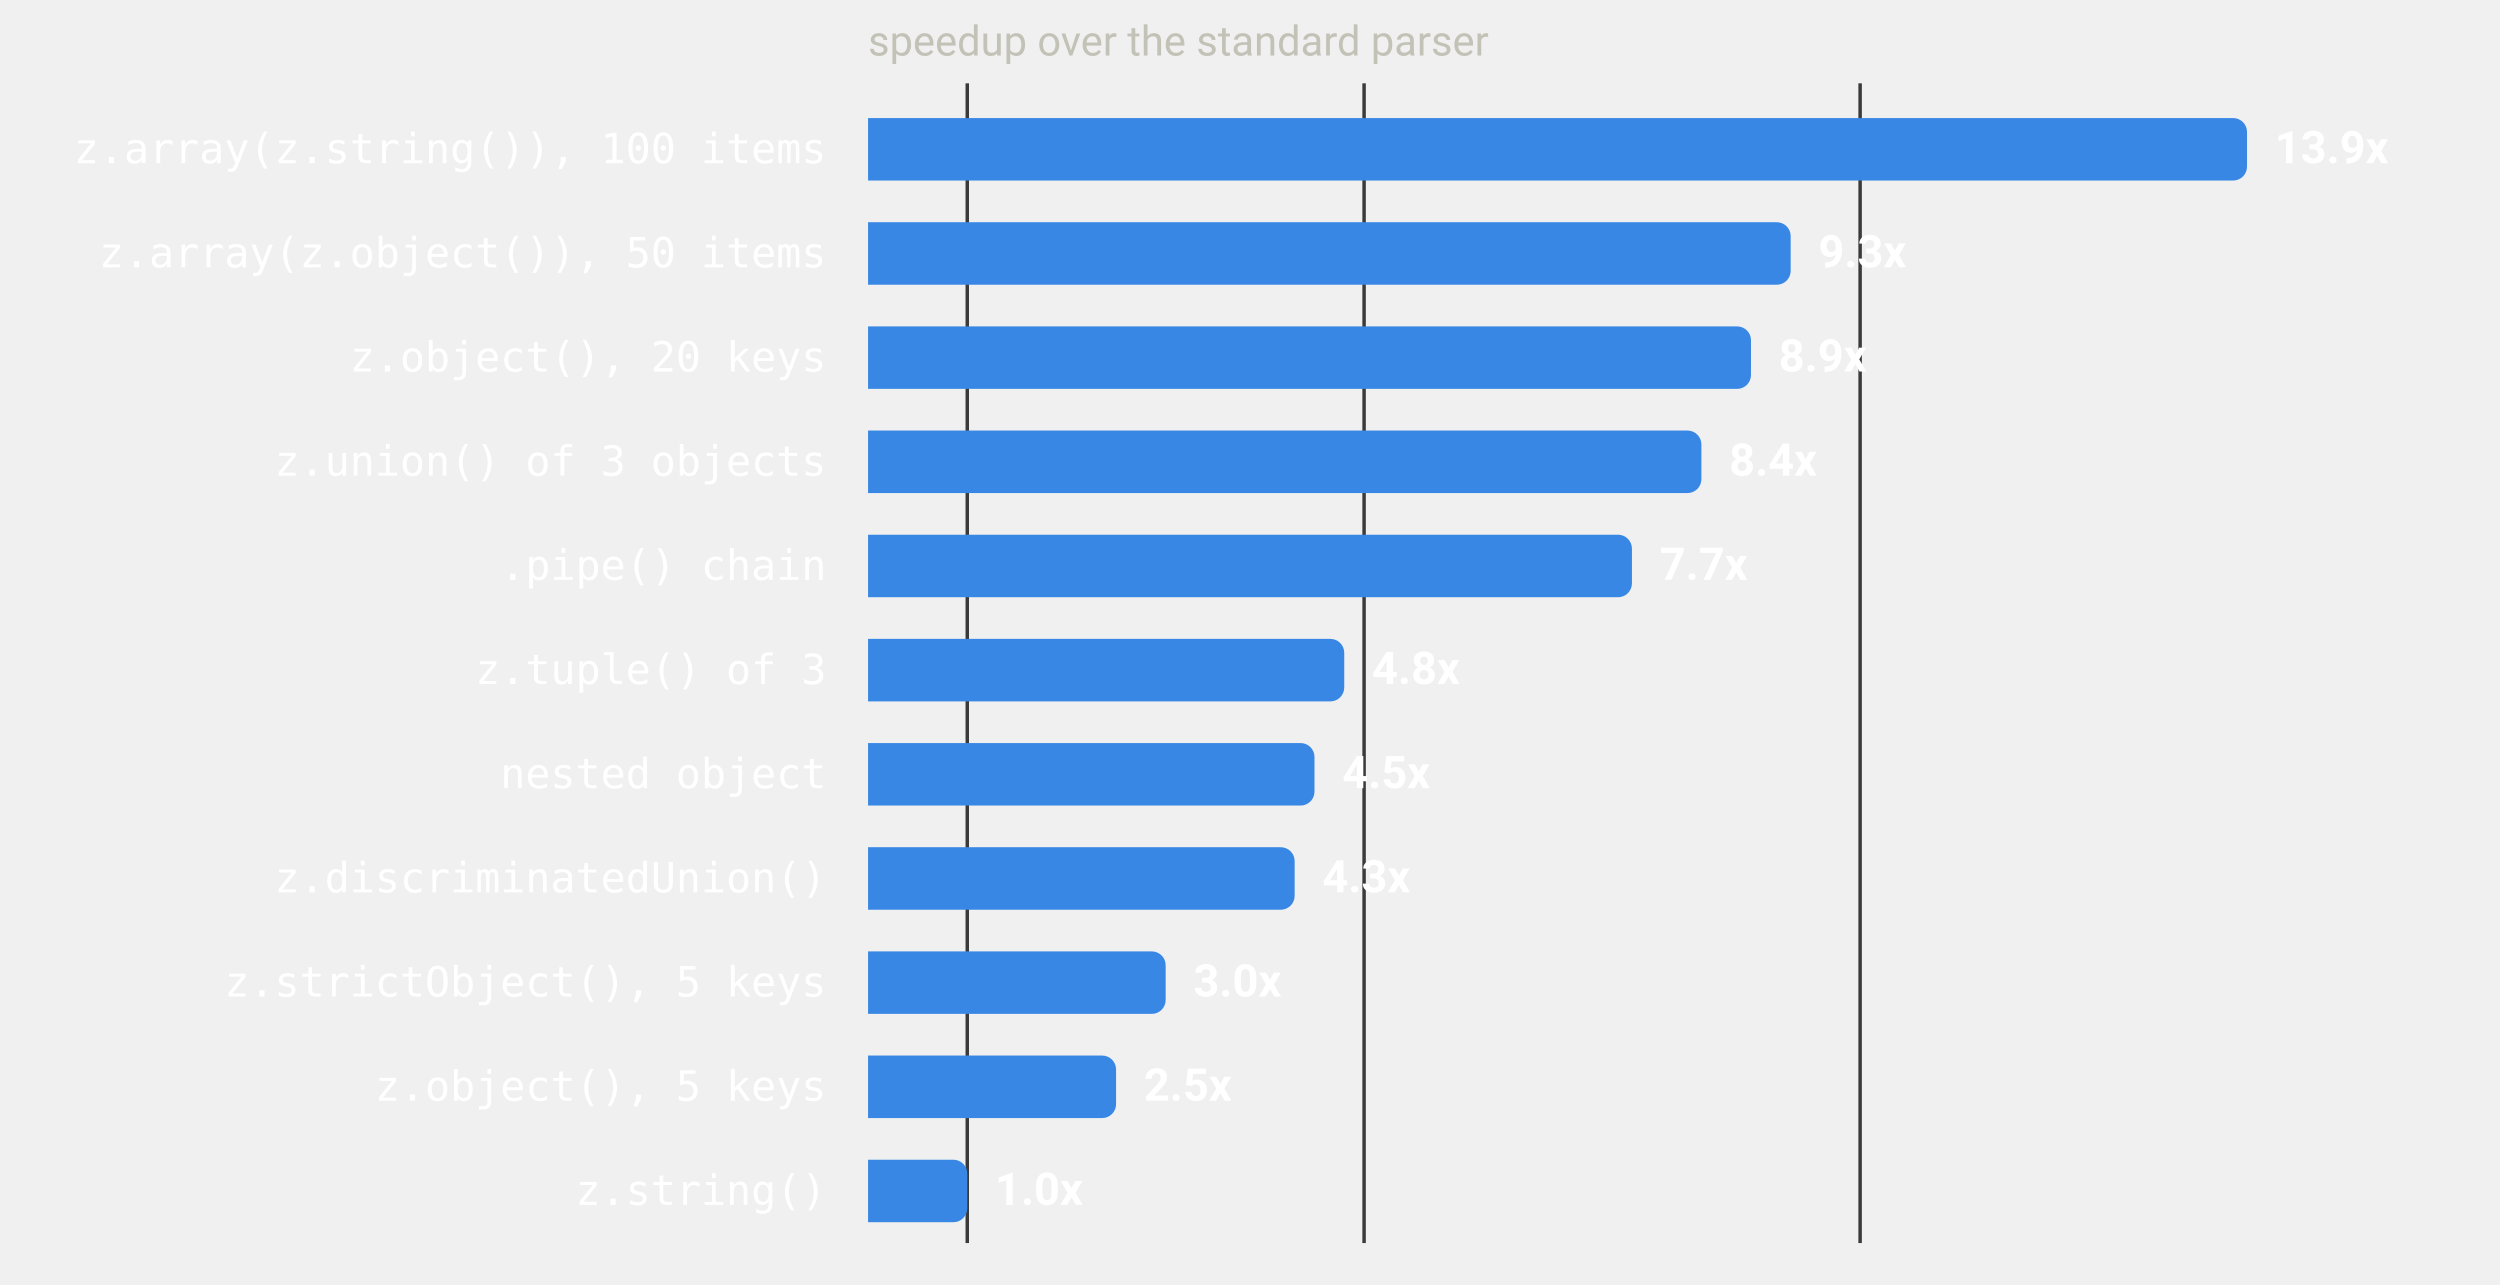
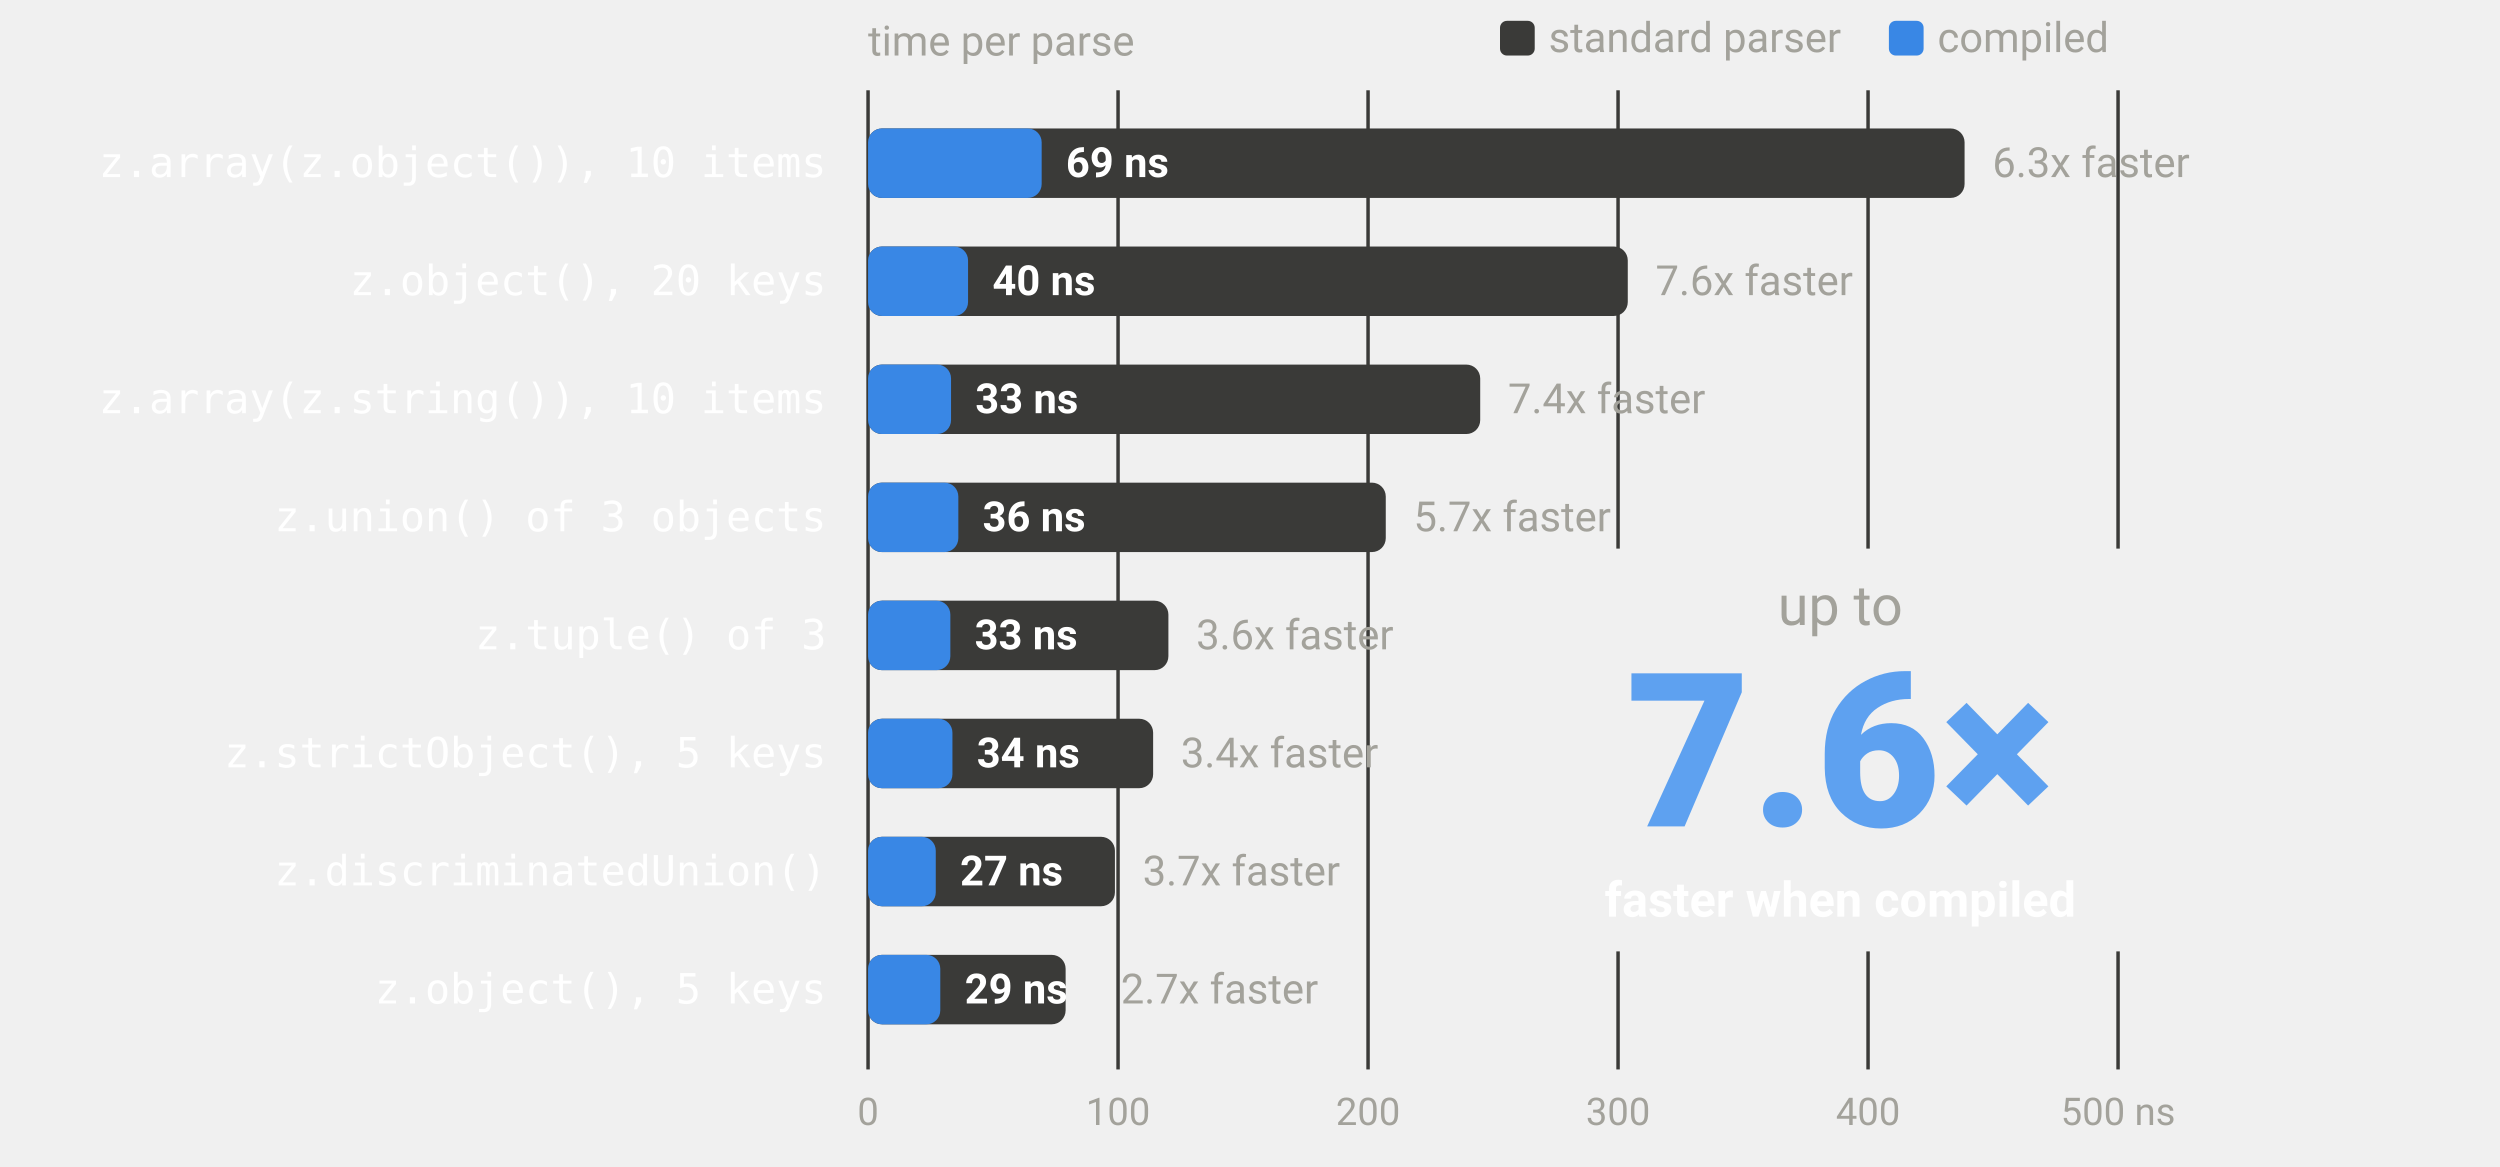
- <svg xmlns="http://www.w3.org/2000/svg" width="720" height="370" viewBox="0 0 720 370" font-family="ui-sans-serif, system-ui, -apple-system, Segoe UI, Roboto, sans-serif" font-size="13">
-   <text x="250" y="16" fill="#c3c2b7" font-size="12">speedup over the standard parser</text>
-   <line x1="278.571" y1="24" x2="278.571" y2="358" stroke="#3a3a38" stroke-width="1" />
-   <line x1="392.857" y1="24" x2="392.857" y2="358" stroke="#3a3a38" stroke-width="1" />
-   <line x1="535.714" y1="24" x2="535.714" y2="358" stroke="#3a3a38" stroke-width="1" />
-   <text x="238" y="47" text-anchor="end" fill="#ffffff" font-family="ui-monospace, SFMono-Regular, Menlo, monospace" font-size="12">z.array(z.string()), 100 items</text>
-   <path d="M250,34 h393.143 a4,4 0 0 1 4,4 v10 a4,4 0 0 1 -4,4 h-393.143 z" fill="#3987e5" />
-   <text x="655.143" y="47" fill="#ffffff" font-weight="600">13.9x</text>
-   <text x="238" y="77" text-anchor="end" fill="#ffffff" font-family="ui-monospace, SFMono-Regular, Menlo, monospace" font-size="12">z.array(z.object()), 50 items</text>
-   <path d="M250,64 h261.714 a4,4 0 0 1 4,4 v10 a4,4 0 0 1 -4,4 h-261.714 z" fill="#3987e5" />
-   <text x="523.714" y="77" fill="#ffffff" font-weight="600">9.3x</text>
-   <text x="238" y="107" text-anchor="end" fill="#ffffff" font-family="ui-monospace, SFMono-Regular, Menlo, monospace" font-size="12">z.object(), 20 keys</text>
-   <path d="M250,94 h250.286 a4,4 0 0 1 4,4 v10 a4,4 0 0 1 -4,4 h-250.286 z" fill="#3987e5" />
-   <text x="512.286" y="107" fill="#ffffff" font-weight="600">8.9x</text>
-   <text x="238" y="137" text-anchor="end" fill="#ffffff" font-family="ui-monospace, SFMono-Regular, Menlo, monospace" font-size="12">z.union() of 3 objects</text>
-   <path d="M250,124 h236 a4,4 0 0 1 4,4 v10 a4,4 0 0 1 -4,4 h-236 z" fill="#3987e5" />
-   <text x="498" y="137" fill="#ffffff" font-weight="600">8.4x</text>
-   <text x="238" y="167" text-anchor="end" fill="#ffffff" font-family="ui-monospace, SFMono-Regular, Menlo, monospace" font-size="12">.pipe() chain</text>
-   <path d="M250,154 h216 a4,4 0 0 1 4,4 v10 a4,4 0 0 1 -4,4 h-216 z" fill="#3987e5" />
-   <text x="478" y="167" fill="#ffffff" font-weight="600">7.7x</text>
-   <text x="238" y="197" text-anchor="end" fill="#ffffff" font-family="ui-monospace, SFMono-Regular, Menlo, monospace" font-size="12">z.tuple() of 3</text>
-   <path d="M250,184 h133.143 a4,4 0 0 1 4,4 v10 a4,4 0 0 1 -4,4 h-133.143 z" fill="#3987e5" />
-   <text x="395.143" y="197" fill="#ffffff" font-weight="600">4.8x</text>
-   <text x="238" y="227" text-anchor="end" fill="#ffffff" font-family="ui-monospace, SFMono-Regular, Menlo, monospace" font-size="12">nested object</text>
-   <path d="M250,214 h124.571 a4,4 0 0 1 4,4 v10 a4,4 0 0 1 -4,4 h-124.571 z" fill="#3987e5" />
-   <text x="386.571" y="227" fill="#ffffff" font-weight="600">4.5x</text>
-   <text x="238" y="257" text-anchor="end" fill="#ffffff" font-family="ui-monospace, SFMono-Regular, Menlo, monospace" font-size="12">z.discriminatedUnion()</text>
-   <path d="M250,244 h118.857 a4,4 0 0 1 4,4 v10 a4,4 0 0 1 -4,4 h-118.857 z" fill="#3987e5" />
-   <text x="380.857" y="257" fill="#ffffff" font-weight="600">4.3x</text>
-   <text x="238" y="287" text-anchor="end" fill="#ffffff" font-family="ui-monospace, SFMono-Regular, Menlo, monospace" font-size="12">z.strictObject(), 5 keys</text>
-   <path d="M250,274 h81.714 a4,4 0 0 1 4,4 v10 a4,4 0 0 1 -4,4 h-81.714 z" fill="#3987e5" />
-   <text x="343.714" y="287" fill="#ffffff" font-weight="600">3.0x</text>
-   <text x="238" y="317" text-anchor="end" fill="#ffffff" font-family="ui-monospace, SFMono-Regular, Menlo, monospace" font-size="12">z.object(), 5 keys</text>
-   <path d="M250,304 h67.429 a4,4 0 0 1 4,4 v10 a4,4 0 0 1 -4,4 h-67.429 z" fill="#3987e5" />
-   <text x="329.429" y="317" fill="#ffffff" font-weight="600">2.5x</text>
-   <text x="238" y="347" text-anchor="end" fill="#ffffff" font-family="ui-monospace, SFMono-Regular, Menlo, monospace" font-size="12">z.string()</text>
-   <path d="M250,334 h24.571 a4,4 0 0 1 4,4 v10 a4,4 0 0 1 -4,4 h-24.571 z" fill="#3987e5" />
-   <text x="286.571" y="347" fill="#ffffff" font-weight="600">1.0x</text>
+ <svg xmlns="http://www.w3.org/2000/svg" width="720" height="336" viewBox="0 0 720 336" font-family="ui-sans-serif, system-ui, -apple-system, Segoe UI, Roboto, sans-serif" font-size="13">
+   <text x="250" y="16" fill="#a3a29b" font-size="12">time per parse</text>
+   <rect x="432" y="6" width="10" height="10" rx="2" fill="#3a3a38" />
+   <text x="446" y="15" fill="#a3a29b" font-size="12">standard parser</text>
+   <rect x="544" y="6" width="10" height="10" rx="2" fill="#3987e5" />
+   <text x="558" y="15" fill="#a3a29b" font-size="12">compiled</text>
+   <line x1="250.0" y1="26" x2="250.0" y2="308" stroke="#3a3a38" stroke-width="1" />
+   <text x="250.0" y="324" text-anchor="middle" fill="#a3a29b" font-size="11">0</text>
+   <line x1="322.0" y1="26" x2="322.0" y2="308" stroke="#3a3a38" stroke-width="1" />
+   <text x="322.0" y="324" text-anchor="middle" fill="#a3a29b" font-size="11">100</text>
+   <line x1="394.0" y1="26" x2="394.0" y2="308" stroke="#3a3a38" stroke-width="1" />
+   <text x="394.0" y="324" text-anchor="middle" fill="#a3a29b" font-size="11">200</text>
+   <line x1="466.0" y1="26" x2="466.0" y2="158" stroke="#3a3a38" stroke-width="1" />
+   <line x1="466.0" y1="274" x2="466.0" y2="308" stroke="#3a3a38" stroke-width="1" />
+   <text x="466.0" y="324" text-anchor="middle" fill="#a3a29b" font-size="11">300</text>
+   <line x1="538.0" y1="26" x2="538.0" y2="158" stroke="#3a3a38" stroke-width="1" />
+   <line x1="538.0" y1="274" x2="538.0" y2="308" stroke="#3a3a38" stroke-width="1" />
+   <text x="538.0" y="324" text-anchor="middle" fill="#a3a29b" font-size="11">400</text>
+   <line x1="610.0" y1="26" x2="610.0" y2="158" stroke="#3a3a38" stroke-width="1" />
+   <line x1="610.0" y1="274" x2="610.0" y2="308" stroke="#3a3a38" stroke-width="1" />
+   <text x="610.0" y="324" text-anchor="middle" fill="#a3a29b" font-size="11">500 ns</text>
+   <text x="238" y="51" text-anchor="end" fill="#ffffff" font-family="ui-monospace, SFMono-Regular, Menlo, monospace" font-size="12">z.array(z.object()), 10 items</text>
+   <rect x="250" y="37" width="315.8" height="20" rx="4" fill="#3a3a38" />
+   <rect x="250" y="37" width="50.0" height="20" rx="4" fill="#3987e5" />
+   <text x="306.983" y="51" fill="#ffffff" font-weight="700" font-size="12">69 ns</text>
+   <text x="573.8" y="51" fill="#a3a29b" font-size="12">6.3x faster</text>
+   <text x="238" y="85" text-anchor="end" fill="#ffffff" font-family="ui-monospace, SFMono-Regular, Menlo, monospace" font-size="12">z.object(), 20 keys</text>
+   <rect x="250" y="71" width="218.8" height="20" rx="4" fill="#3a3a38" />
+   <rect x="250" y="71" width="28.8" height="20" rx="4" fill="#3987e5" />
+   <text x="285.823" y="85" fill="#ffffff" font-weight="700" font-size="12">40 ns</text>
+   <text x="476.8" y="85" fill="#a3a29b" font-size="12">7.6x faster</text>
+   <text x="238" y="119" text-anchor="end" fill="#ffffff" font-family="ui-monospace, SFMono-Regular, Menlo, monospace" font-size="12">z.array(z.string()), 10 items</text>
+   <rect x="250" y="105" width="176.3" height="20" rx="4" fill="#3a3a38" />
+   <rect x="250" y="105" width="23.9" height="20" rx="4" fill="#3987e5" />
+   <text x="280.885" y="119" fill="#ffffff" font-weight="700" font-size="12">33 ns</text>
+   <text x="434.3" y="119" fill="#a3a29b" font-size="12">7.4x faster</text>
+   <text x="238" y="153" text-anchor="end" fill="#ffffff" font-family="ui-monospace, SFMono-Regular, Menlo, monospace" font-size="12">z.union() of 3 objects</text>
+   <rect x="250" y="139" width="149.1" height="20" rx="4" fill="#3a3a38" />
+   <rect x="250" y="139" width="26.0" height="20" rx="4" fill="#3987e5" />
+   <text x="282.988" y="153" fill="#ffffff" font-weight="700" font-size="12">36 ns</text>
+   <text x="407.1" y="153" fill="#a3a29b" font-size="12">5.7x faster</text>
+   <text x="238" y="187" text-anchor="end" fill="#ffffff" font-family="ui-monospace, SFMono-Regular, Menlo, monospace" font-size="12">z.tuple() of 3</text>
+   <rect x="250" y="173" width="86.5" height="20" rx="4" fill="#3a3a38" />
+   <rect x="250" y="173" width="23.7" height="20" rx="4" fill="#3987e5" />
+   <text x="280.696" y="187" fill="#ffffff" font-weight="700" font-size="12">33 ns</text>
+   <text x="344.5" y="187" fill="#a3a29b" font-size="12">3.6x faster</text>
+   <text x="238" y="221" text-anchor="end" fill="#ffffff" font-family="ui-monospace, SFMono-Regular, Menlo, monospace" font-size="12">z.strictObject(), 5 keys</text>
+   <rect x="250" y="207" width="82.1" height="20" rx="4" fill="#3a3a38" />
+   <rect x="250" y="207" width="24.3" height="20" rx="4" fill="#3987e5" />
+   <text x="281.32" y="221" fill="#ffffff" font-weight="700" font-size="12">34 ns</text>
+   <text x="340.1" y="221" fill="#a3a29b" font-size="12">3.4x faster</text>
+   <text x="238" y="255" text-anchor="end" fill="#ffffff" font-family="ui-monospace, SFMono-Regular, Menlo, monospace" font-size="12">z.discriminatedUnion()</text>
+   <rect x="250" y="241" width="71.1" height="20" rx="4" fill="#3a3a38" />
+   <rect x="250" y="241" width="19.5" height="20" rx="4" fill="#3987e5" />
+   <text x="276.488" y="255" fill="#ffffff" font-weight="700" font-size="12">27 ns</text>
+   <text x="329.1" y="255" fill="#a3a29b" font-size="12">3.7x faster</text>
+   <text x="238" y="289" text-anchor="end" fill="#ffffff" font-family="ui-monospace, SFMono-Regular, Menlo, monospace" font-size="12">z.object(), 5 keys</text>
+   <rect x="250" y="275" width="56.9" height="20" rx="4" fill="#3a3a38" />
+   <rect x="250" y="275" width="20.8" height="20" rx="4" fill="#3987e5" />
+   <text x="277.833" y="289" fill="#ffffff" font-weight="700" font-size="12">29 ns</text>
+   <text x="322.8" y="289" fill="#a3a29b" font-size="12">2.7x faster</text>
+   <text x="530" y="180" text-anchor="middle" fill="#a3a29b" font-size="16">up to</text>
+   <text x="530" y="238" text-anchor="middle" fill="#5ea1f0" font-weight="800" font-size="62">7.6×</text>
+   <text x="530" y="264" text-anchor="middle" fill="#ffffff" font-weight="600" font-size="14">faster when compiled</text>
</svg>
